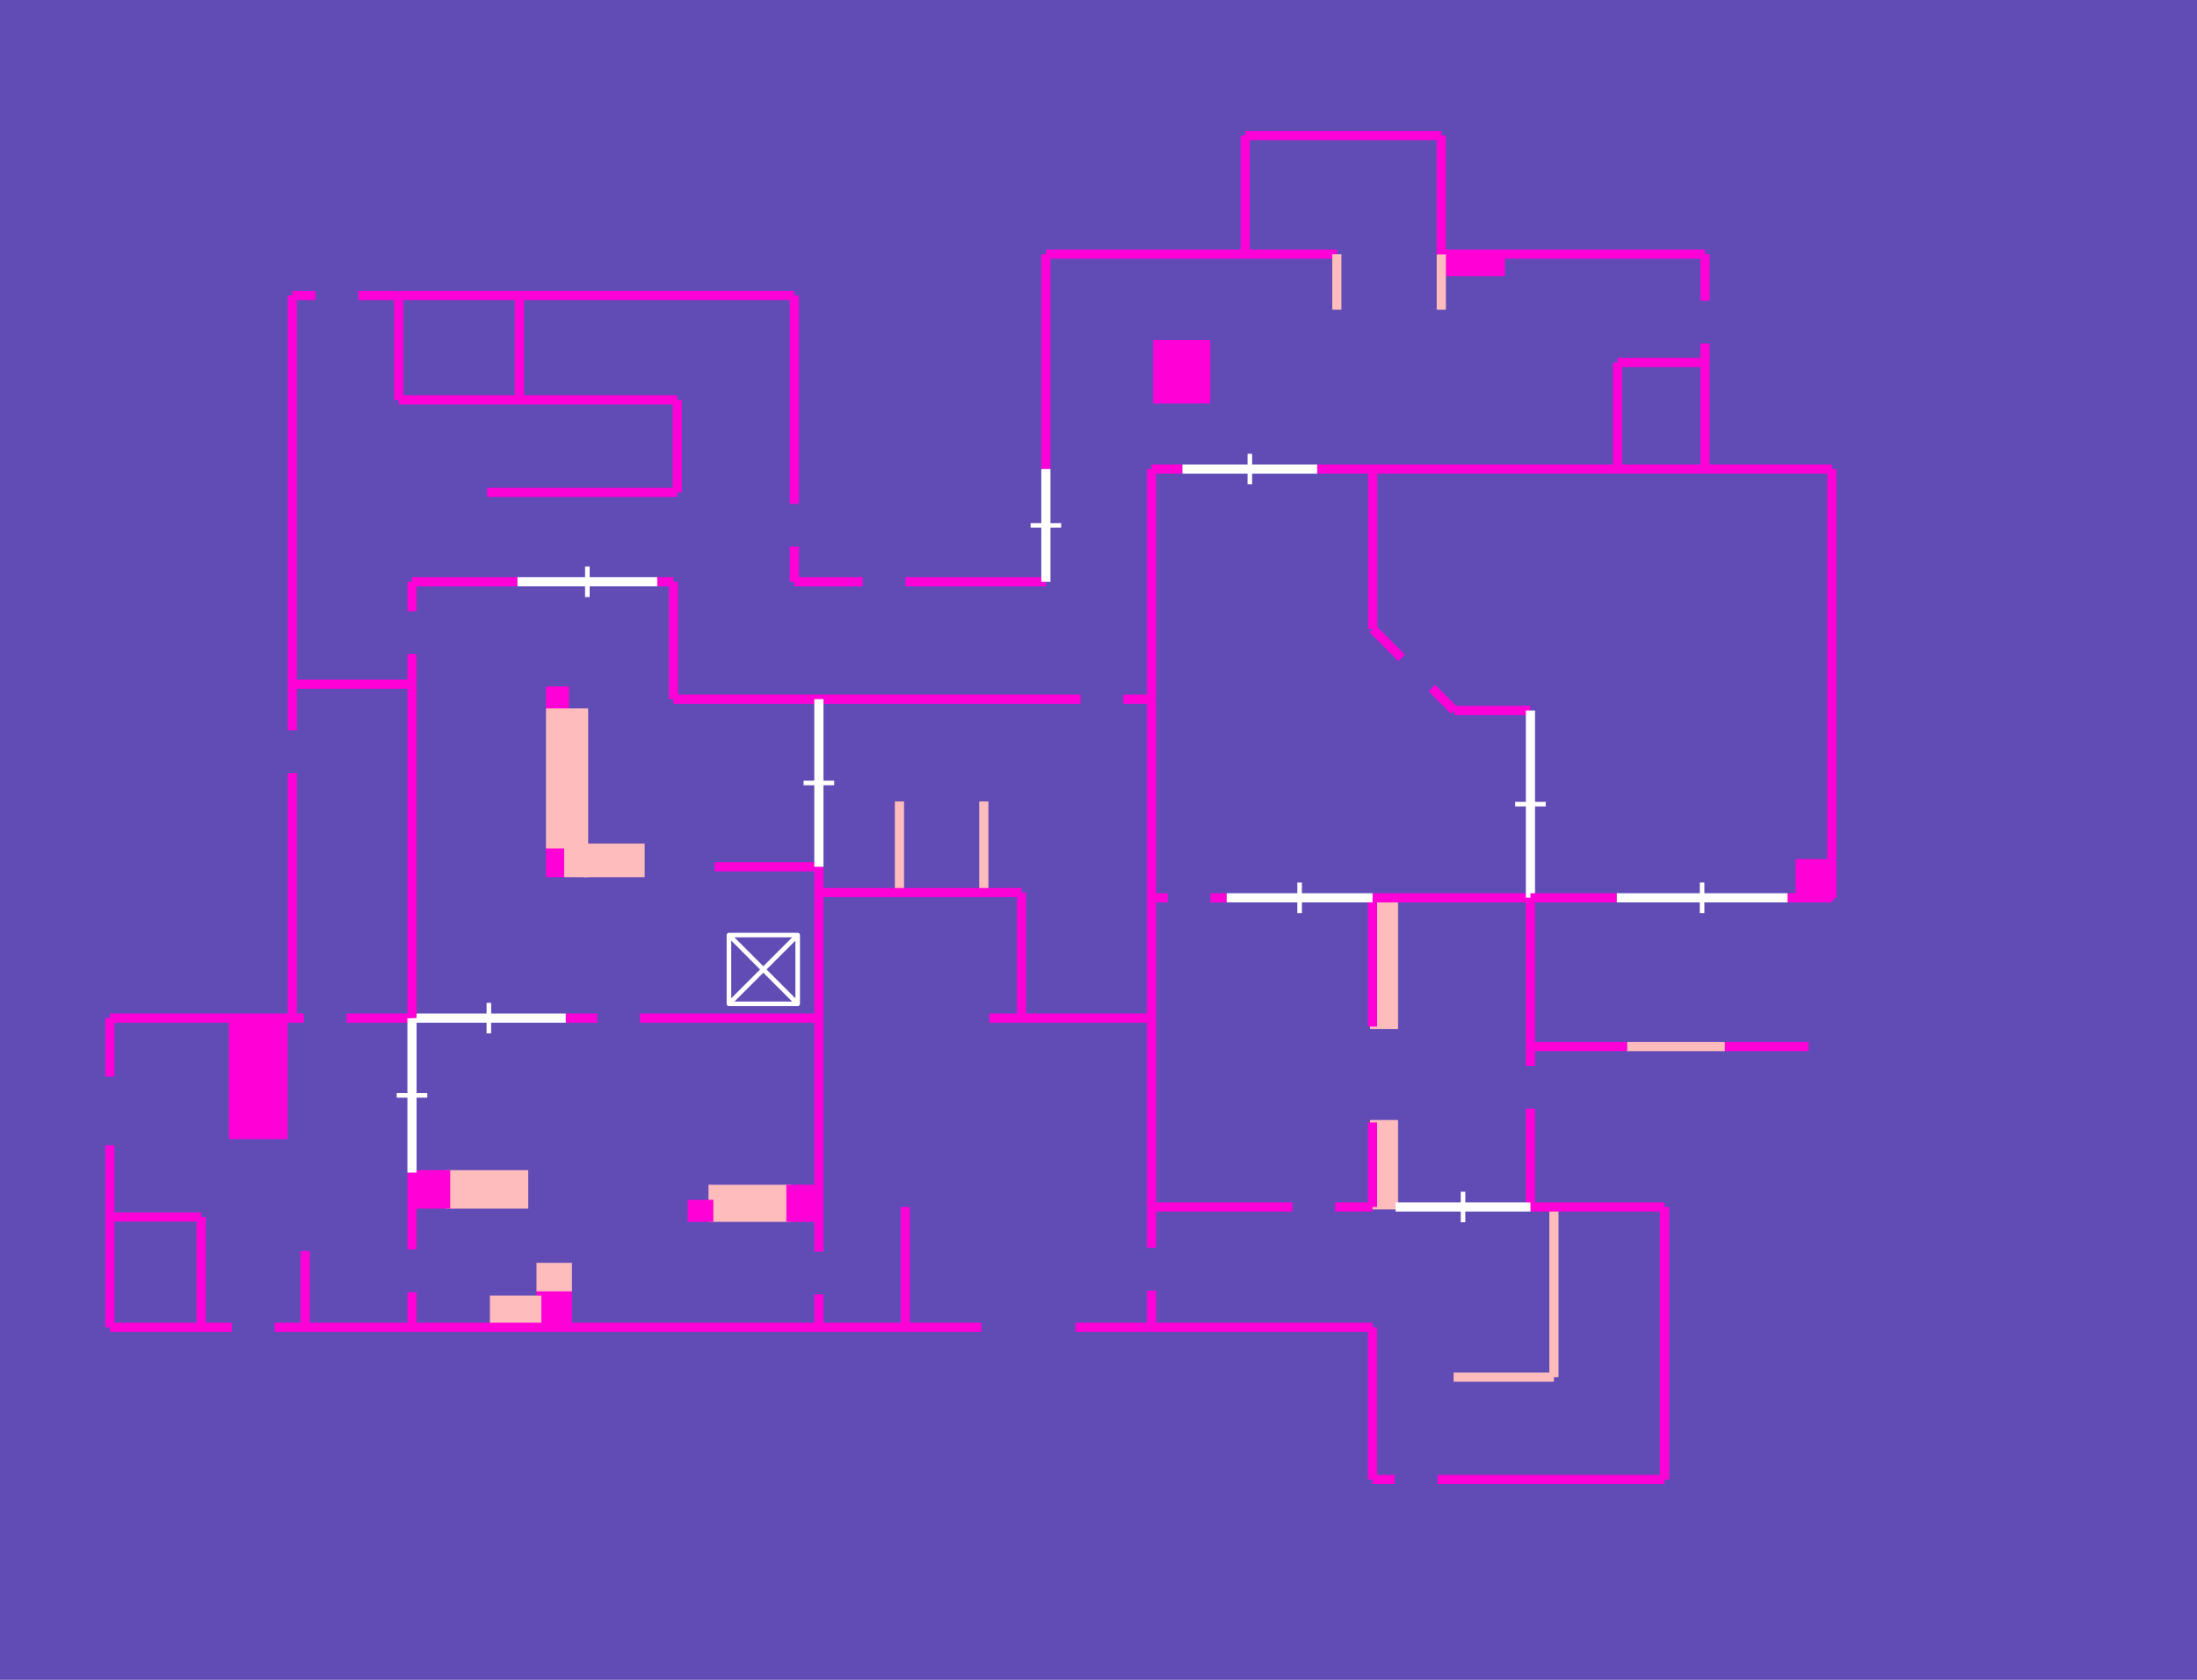
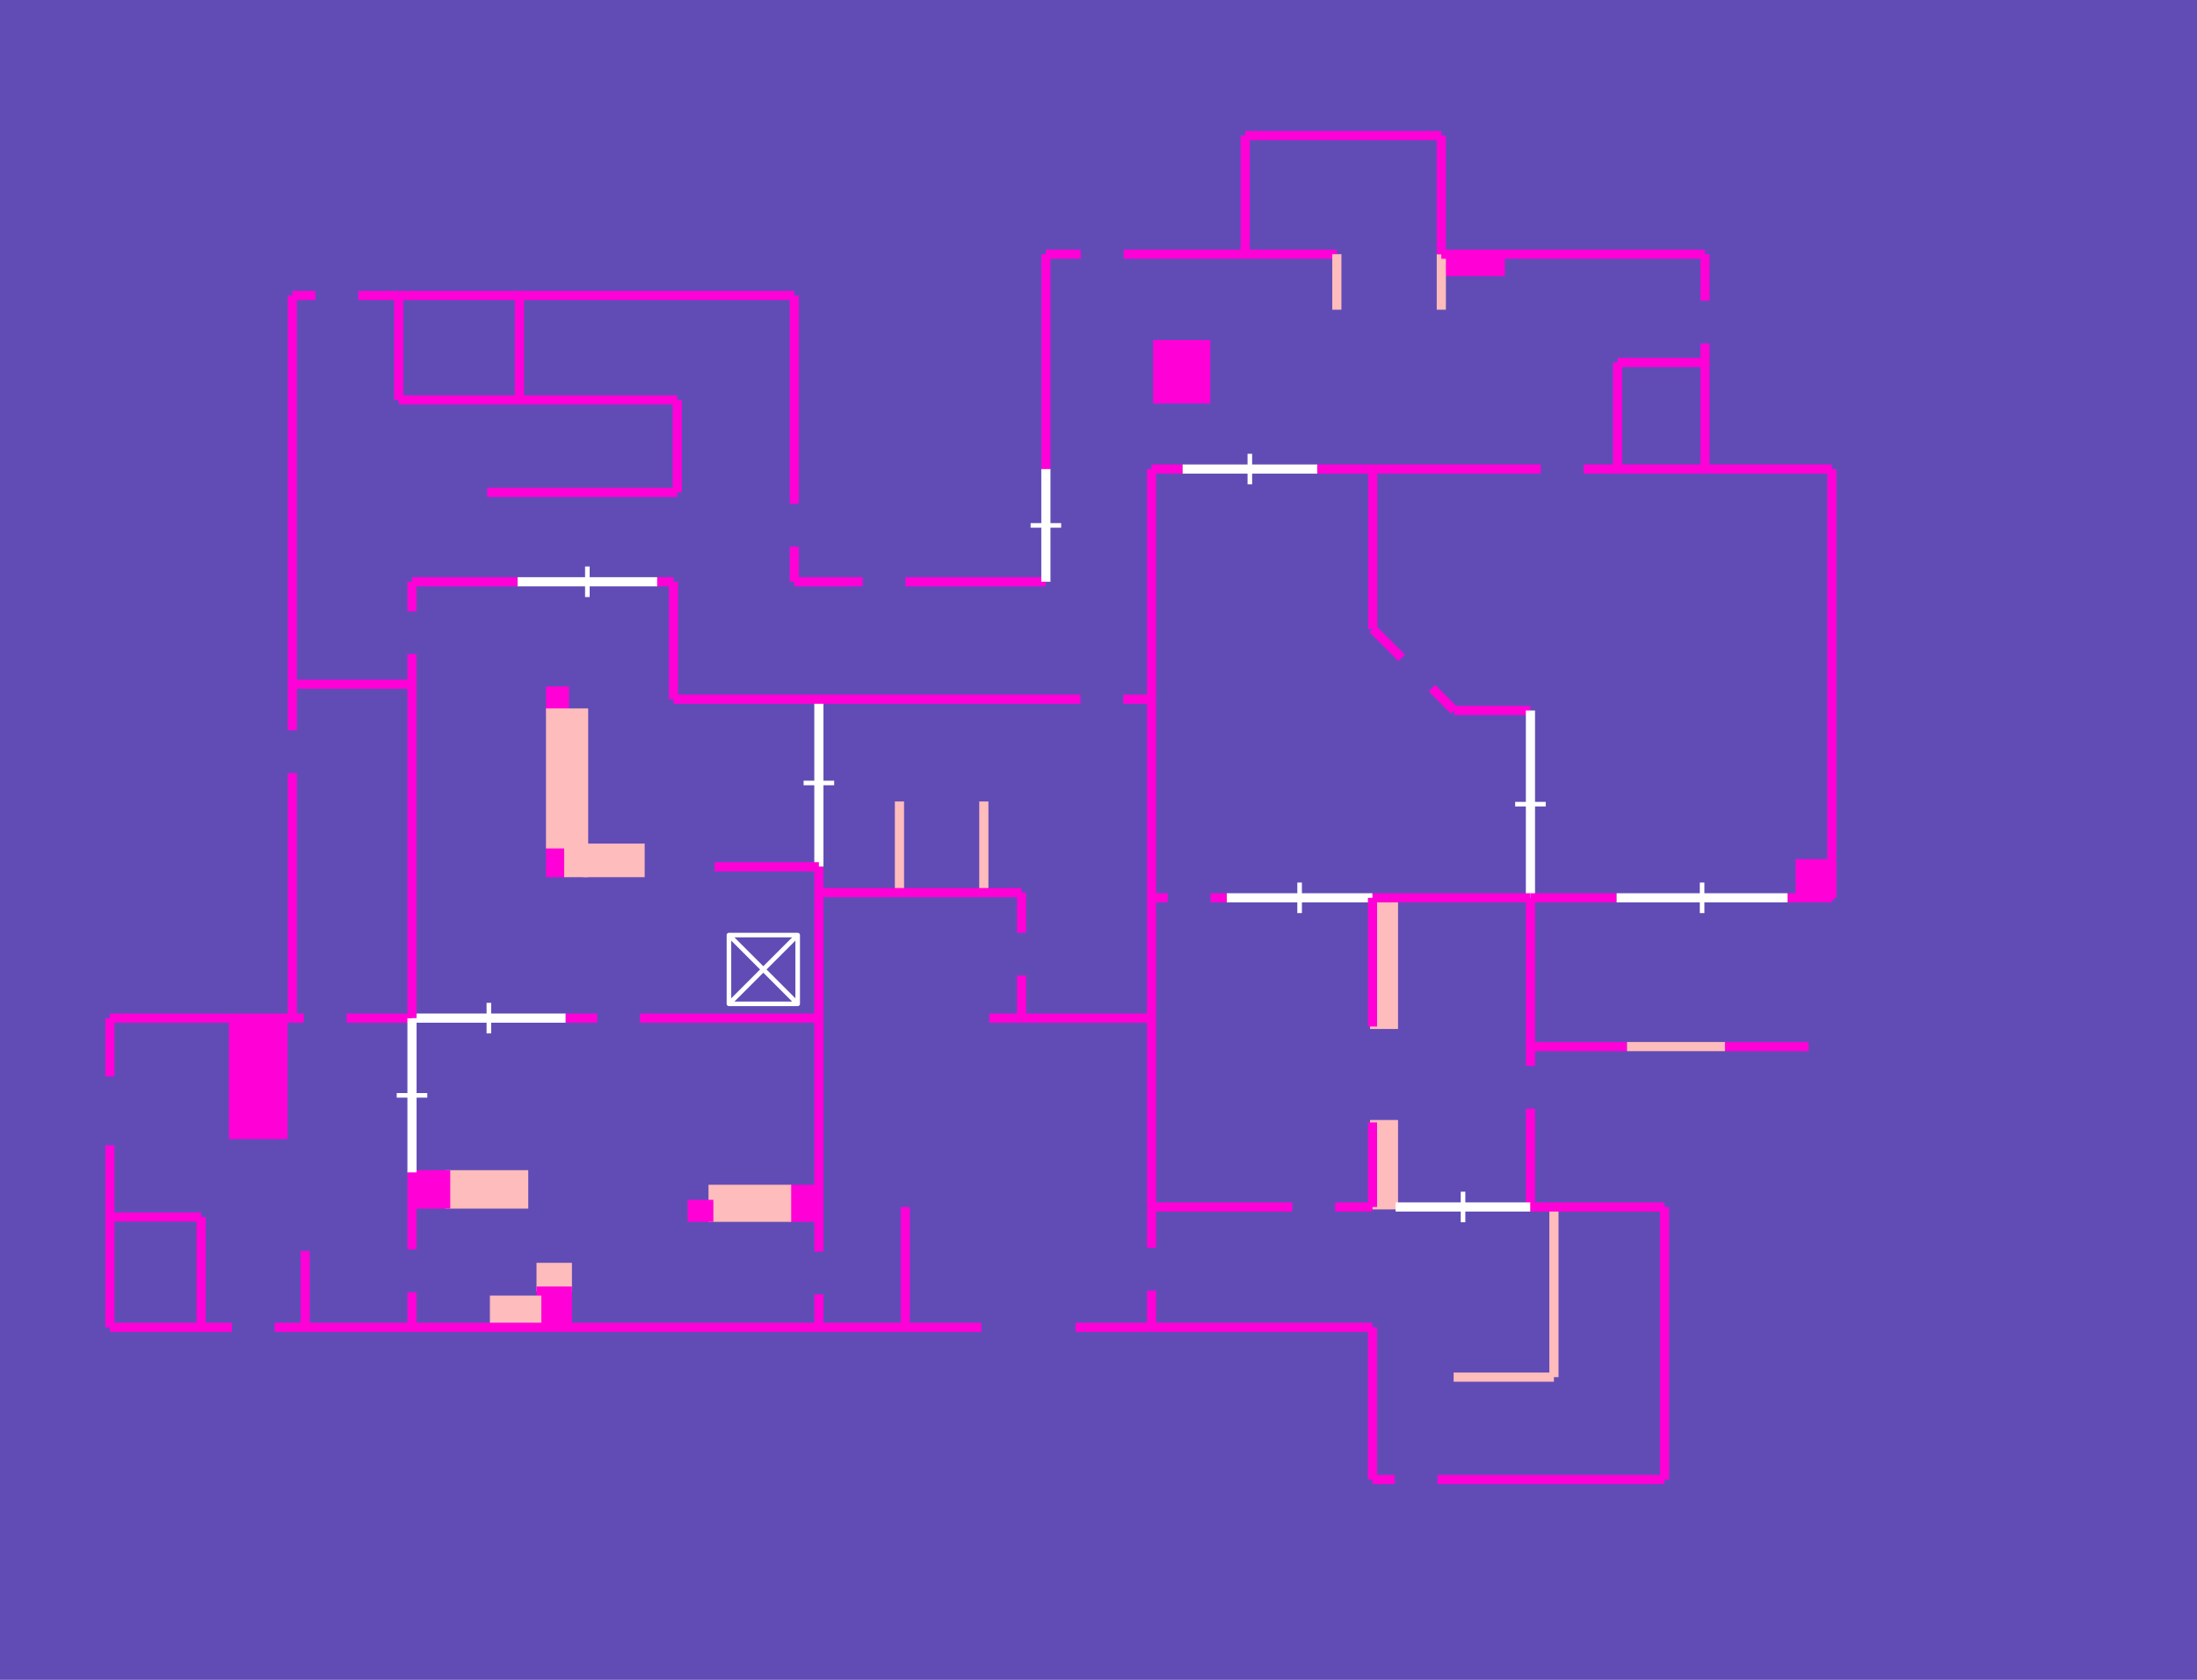
<svg xmlns="http://www.w3.org/2000/svg" viewBox="-20 -90 340 260">
  <rect fill="#614CB6" height="260" width="340" x="-20" y="-90" />
-   <path d="M67.681,-40.948 L64.871,-40.948 L64.871,-45.395 L67.681,-45.395 z" fill="#FF00D7" stroke="#FF00D7" stroke-width="0.75" transform="scale(1, -1)" />
-   <path d="M192.403,-68.889 L195.98,-68.889 L195.98,-48.965 L192.403,-48.965 z" fill="#FFBCBC" stroke="#FFBCBC" stroke-width="0.75" transform="scale(1, -1)" />
-   <path d="M70.647,-40.948 L79.392,-40.948 L79.392,-45.395 L70.647,-45.395 z" fill="#FFBCBC" stroke="#FFBCBC" stroke-width="0.75" transform="scale(1, -1)" />
-   <path d="M166.928,36.995 L158.824,36.995 L158.824,27.922 L166.928,27.922 z" fill="#FF00D7" stroke="#FF00D7" stroke-width="0.75" transform="scale(1, -1)" />
-   <path d="M90.022,-93.754 L102.067,-93.754 L102.067,-98.745 L90.022,-98.745 z" fill="#FFBCBC" stroke="#FFBCBC" stroke-width="0.75" transform="scale(1, -1)" />
  <path d="M192.403,-83.729 L195.98,-83.729 L195.98,-96.816 L192.403,-96.816 z" fill="#FFBCBC" stroke="#FFBCBC" stroke-width="0.75" transform="scale(1, -1)" />
  <path d="M64.871,-16.628 L67.681,-16.628 L67.681,-20.027 L64.871,-20.027 z" fill="#FF00D7" stroke="#FF00D7" stroke-width="0.75" transform="scale(1, -1)" />
-   <path d="M90.022,-96.084 L86.789,-96.084 L86.789,-98.745 L90.022,-98.745 z" fill="#FF00D7" stroke="#FF00D7" stroke-width="0.75" transform="scale(1, -1)" />
+   <path d="M63.402,-105.837 L68.135,-105.837 L68.135,-109.503 L63.402,-109.503 z" fill="#FFBCBC" stroke="#FFBCBC" stroke-width="0.75" transform="scale(1, -1)" />
+   <path d="M192.403,-68.889 L195.98,-68.889 L195.98,-48.965 L192.403,-48.965 z" fill="#FFBCBC" stroke="#FFBCBC" stroke-width="0.75" transform="scale(1, -1)" />
+   <path d="M102.067,-98.745 L106.727,-98.745 L106.727,-93.754 L102.067,-93.754 z" fill="#FF00D7" stroke="#FF00D7" stroke-width="0.75" transform="scale(1, -1)" />
  <path d="M68.135,-109.503 L63.402,-109.503 L63.402,-115.437 L68.135,-115.437 z" fill="#FF00D7" stroke="#FF00D7" stroke-width="0.75" transform="scale(1, -1)" />
-   <path d="M70.647,-40.948 L64.871,-40.948 L64.871,-20.027 L70.647,-20.027 z" fill="#FFBCBC" stroke="#FFBCBC" stroke-width="0.75" transform="scale(1, -1)" />
+   <path d="M70.647,-40.948 L79.392,-40.948 L79.392,-45.395 L70.647,-45.395 z" fill="#FFBCBC" stroke="#FFBCBC" stroke-width="0.75" transform="scale(1, -1)" />
+   <path d="M67.681,-40.948 L64.871,-40.948 L64.871,-45.395 L67.681,-45.395 z" fill="#FF00D7" stroke="#FF00D7" stroke-width="0.75" transform="scale(1, -1)" />
+   <path d="M212.522,47.633 L203.053,47.633 L203.053,50.659 L212.522,50.659 z" fill="#FF00D7" stroke="#FF00D7" stroke-width="0.75" transform="scale(1, -1)" />
+   <path d="M90.022,-93.754 L102.067,-93.754 L102.067,-98.745 L90.022,-98.745 z" fill="#FFBCBC" stroke="#FFBCBC" stroke-width="0.75" transform="scale(1, -1)" />
  <path d="M61.375,-91.495 L49.3,-91.495 L49.3,-96.695 L61.375,-96.695 z" fill="#FFBCBC" stroke="#FFBCBC" stroke-width="0.75" transform="scale(1, -1)" />
-   <path d="M43.759,-91.495 L49.3,-91.495 L49.3,-96.695 L43.759,-96.695 z" fill="#FF00D7" stroke="#FF00D7" stroke-width="0.75" transform="scale(1, -1)" />
+   <path d="M56.191,-110.91 L63.402,-110.91 L63.402,-115.437 L56.191,-115.437 z" fill="#FFBCBC" stroke="#FFBCBC" stroke-width="0.75" transform="scale(1, -1)" />
  <path d="M258.252,-43.347 L263.493,-43.347 L263.493,-48.965 L258.251,-48.965 z" fill="#FF00D7" stroke="#FF00D7" stroke-width="0.75" transform="scale(1, -1)" />
  <path d="M70.647,-45.395 L67.681,-45.395 L67.681,-40.948 L70.647,-40.948 z" fill="#FFBCBC" stroke="#FFBCBC" stroke-width="0.75" transform="scale(1, -1)" />
-   <path d="M56.191,-110.91 L63.402,-110.91 L63.402,-115.437 L56.191,-115.437 z" fill="#FFBCBC" stroke="#FFBCBC" stroke-width="0.75" transform="scale(1, -1)" />
-   <path d="M212.522,47.633 L203.053,47.633 L203.053,50.659 L212.522,50.659 z" fill="#FF00D7" stroke="#FF00D7" stroke-width="0.75" transform="scale(1, -1)" />
-   <path d="M102.067,-98.745 L106.727,-98.745 L106.727,-93.754 L102.067,-93.754 z" fill="#FF00D7" stroke="#FF00D7" stroke-width="0.75" transform="scale(1, -1)" />
+   <path d="M90.022,-96.084 L86.789,-96.084 L86.789,-98.745 L90.022,-98.745 z" fill="#FF00D7" stroke="#FF00D7" stroke-width="0.75" transform="scale(1, -1)" />
+   <path d="M166.928,36.995 L158.824,36.995 L158.824,27.922 L166.928,27.922 z" fill="#FF00D7" stroke="#FF00D7" stroke-width="0.75" transform="scale(1, -1)" />
+   <path d="M70.647,-40.948 L64.871,-40.948 L64.871,-20.027 L70.647,-20.027 z" fill="#FFBCBC" stroke="#FFBCBC" stroke-width="0.75" transform="scale(1, -1)" />
  <path d="M15.8,-85.931 L24.131,-85.931 L24.131,-67.585 L15.8,-67.585 z" fill="#FF00D7" stroke="#FF00D7" stroke-width="0.75" transform="scale(1, -1)" />
-   <path d="M63.402,-105.837 L68.135,-105.837 L68.135,-109.503 L63.402,-109.503 z" fill="#FFBCBC" stroke="#FFBCBC" stroke-width="0.75" transform="scale(1, -1)" />
+   <path d="M43.759,-91.495 L49.3,-91.495 L49.3,-96.695 L43.759,-96.695 z" fill="#FF00D7" stroke="#FF00D7" stroke-width="0.75" transform="scale(1, -1)" />
  <path d="M92.807,-65.373 L103.446,-54.735 L92.807,-54.735 L103.446,-65.373 L92.807,-65.373 L92.807,-54.735 L103.446,-54.735 L103.446,-65.373 z" fill="none" stroke="#FFFFFF" stroke-linejoin="round" stroke-width="0.709" transform="scale(1, -1)" />
+   <path d="M243.857,17.399 L243.857,36.838 z" fill="none" stroke="#FF00D7" stroke-width="1.418" transform="scale(1, -1)" />
+   <path d="M243.857,43.457 L243.857,50.659 z" fill="none" stroke="#FF00D7" stroke-width="1.418" transform="scale(1, -1)" />
+   <path d="M192.403,-83.729 L192.403,-83.729 z" fill="none" stroke="#FF00D7" stroke-width="1.418" transform="scale(1, -1)" />
+   <path d="M216.846,-96.816 L216.846,-81.597 z" fill="none" stroke="#FF00D7" stroke-width="1.418" transform="scale(1, -1)" />
+   <path d="M216.846,-74.977 L216.846,-48.965 z" fill="none" stroke="#FF00D7" stroke-width="1.418" transform="scale(1, -1)" />
+   <path d="M205.06,-19.969 L216.846,-19.969 z" fill="none" stroke="#FF00D7" stroke-width="1.418" transform="scale(1, -1)" />
+   <path d="M25.237,-67.585 L25.237,-29.667 z" fill="none" stroke="#FF00D7" stroke-width="1.418" transform="scale(1, -1)" />
+   <path d="M25.237,-23.047 L25.237,-15.904 z" fill="none" stroke="#FF00D7" stroke-width="1.418" transform="scale(1, -1)" />
+   <path d="M237.593,-96.816 L237.593,-138.998 z" fill="none" stroke="#FF00D7" stroke-width="1.418" transform="scale(1, -1)" />
+   <path d="M220.48,-96.816 L220.48,-123.154 z" fill="none" stroke="#FFBCBC" stroke-width="1.418" transform="scale(1, -1)" />
+   <path d="M25.237,-15.904 L43.759,-15.904 z" fill="none" stroke="#FF00D7" stroke-width="1.418" transform="scale(1, -1)" />
+   <path d="M81.712,-0.045 L60.085,-0.045 z" fill="none" stroke="#FFFFFF" stroke-width="1.418" transform="scale(1, -1)" />
+   <path d="M70.898,2.319 L70.898,-2.41 z" fill="none" stroke="#FFFFFF" stroke-width="0.709" transform="scale(1, -1)" />
+   <path d="M133.101,-67.585 L138.094,-67.585 z" fill="none" stroke="#FF00D7" stroke-width="1.418" transform="scale(1, -1)" />
+   <path d="M162.988,17.399 L183.854,17.399 z" fill="none" stroke="#FFFFFF" stroke-width="1.418" transform="scale(1, -1)" />
+   <path d="M173.421,15.035 L173.421,19.763 z" fill="none" stroke="#FFFFFF" stroke-width="0.709" transform="scale(1, -1)" />
+   <path d="M106.727,-18.218 L106.727,-44.159 z" fill="none" stroke="#FFFFFF" stroke-width="1.418" transform="scale(1, -1)" />
+   <path d="M104.363,-31.188 L109.091,-31.188 z" fill="none" stroke="#FFFFFF" stroke-width="0.709" transform="scale(1, -1)" />
+   <path d="M138.094,-48.157 L138.094,-54.37 z" fill="none" stroke="#FF00D7" stroke-width="1.418" transform="scale(1, -1)" />
+   <path d="M138.094,-60.989 L138.094,-67.585 z" fill="none" stroke="#FF00D7" stroke-width="1.418" transform="scale(1, -1)" />
+   <path d="M43.759,-67.585 L67.55,-67.585 z" fill="none" stroke="#FFFFFF" stroke-width="1.418" transform="scale(1, -1)" />
+   <path d="M55.655,-69.949 L55.655,-65.221 z" fill="none" stroke="#FFFFFF" stroke-width="0.709" transform="scale(1, -1)" />
+   <path d="M172.704,69.017 L172.704,50.659 z" fill="none" stroke="#FF00D7" stroke-width="1.418" transform="scale(1, -1)" />
+   <path d="M81.712,-0.045 L84.228,-0.045 z" fill="none" stroke="#FF00D7" stroke-width="1.418" transform="scale(1, -1)" />
+   <path d="M192.403,-96.816 L192.403,-83.729 z" fill="none" stroke="#FF00D7" stroke-width="1.418" transform="scale(1, -1)" />
+   <path d="M263.493,-48.965 L256.636,-48.965 z" fill="none" stroke="#FF00D7" stroke-width="1.418" transform="scale(1, -1)" />
+   <path d="M106.727,-67.585 L106.727,-44.159 z" fill="none" stroke="#FF00D7" stroke-width="1.418" transform="scale(1, -1)" />
+   <path d="M220.48,-123.154 L204.958,-123.154 z" fill="none" stroke="#FFBCBC" stroke-width="1.418" transform="scale(1, -1)" />
+   <path d="M141.858,-0.045 L120.119,-0.045 z" fill="none" stroke="#FF00D7" stroke-width="1.418" transform="scale(1, -1)" />
+   <path d="M113.5,-0.045 L102.919,-0.045 z" fill="none" stroke="#FF00D7" stroke-width="1.418" transform="scale(1, -1)" />
+   <path d="M25.237,-67.585 L27.028,-67.585 z" fill="none" stroke="#FF00D7" stroke-width="1.418" transform="scale(1, -1)" />
+   <path d="M33.648,-67.585 L43.759,-67.585 z" fill="none" stroke="#FF00D7" stroke-width="1.418" transform="scale(1, -1)" />
+   <path d="M41.7,44.268 L35.448,44.268 z" fill="none" stroke="#FF00D7" stroke-width="1.418" transform="scale(1, -1)" />
+   <path d="M28.829,44.268 L25.237,44.268 z" fill="none" stroke="#FF00D7" stroke-width="1.418" transform="scale(1, -1)" />
+   <path d="M158.213,-18.218 L158.213,17.399 z" fill="none" stroke="#FF00D7" stroke-width="1.418" transform="scale(1, -1)" />
+   <path d="M119.197,-34.053 L119.197,-48.157 z" fill="none" stroke="#FFBCBC" stroke-width="1.418" transform="scale(1, -1)" />
+   <path d="M172.704,50.659 L186.885,50.659 z" fill="none" stroke="#FF00D7" stroke-width="1.418" transform="scale(1, -1)" />
+   <path d="M27.224,-103.63 L27.224,-115.437 z" fill="none" stroke="#FF00D7" stroke-width="1.418" transform="scale(1, -1)" />
+   <path d="M192.443,17.399 L192.443,-7.352 z" fill="none" stroke="#FF00D7" stroke-width="1.418" transform="scale(1, -1)" />
+   <path d="M195.98,-96.816 L216.846,-96.816 z" fill="none" stroke="#FFFFFF" stroke-width="1.418" transform="scale(1, -1)" />
+   <path d="M206.413,-99.18 L206.413,-94.452 z" fill="none" stroke="#FFFFFF" stroke-width="0.709" transform="scale(1, -1)" />
+   <path d="M-2.997,-115.437 L15.89,-115.437 z" fill="none" stroke="#FF00D7" stroke-width="1.418" transform="scale(1, -1)" />
+   <path d="M22.509,-115.437 L43.759,-115.437 z" fill="none" stroke="#FF00D7" stroke-width="1.418" transform="scale(1, -1)" />
  <path d="M131.881,-115.437 L120.098,-115.437 z" fill="none" stroke="#FF00D7" stroke-width="1.418" transform="scale(1, -1)" />
-   <path d="M246.946,-71.991 L231.795,-71.991 z" fill="none" stroke="#FFBCBC" stroke-width="1.418" transform="scale(1, -1)" />
-   <path d="M243.857,17.399 L192.443,17.399 z" fill="none" stroke="#FF00D7" stroke-width="1.418" transform="scale(1, -1)" />
-   <path d="M263.493,-48.965 L256.636,-48.965 z" fill="none" stroke="#FF00D7" stroke-width="1.418" transform="scale(1, -1)" />
+   <path d="M138.094,-67.585 L158.213,-67.585 z" fill="none" stroke="#FF00D7" stroke-width="1.418" transform="scale(1, -1)" />
+   <path d="M216.846,-48.965 L216.846,-19.969 z" fill="none" stroke="#FFFFFF" stroke-width="1.418" transform="scale(1, -1)" />
+   <path d="M219.211,-34.467 L214.482,-34.467 z" fill="none" stroke="#FFFFFF" stroke-width="0.709" transform="scale(1, -1)" />
+   <path d="M192.443,-7.352 L196.922,-11.831 z" fill="none" stroke="#FF00D7" stroke-width="1.418" transform="scale(1, -1)" />
+   <path d="M201.602,-16.512 L205.06,-19.969 z" fill="none" stroke="#FF00D7" stroke-width="1.418" transform="scale(1, -1)" />
+   <path d="M192.403,-48.965 L169.844,-48.965 z" fill="none" stroke="#FFFFFF" stroke-width="1.418" transform="scale(1, -1)" />
+   <path d="M181.124,-46.601 L181.124,-51.33 z" fill="none" stroke="#FFFFFF" stroke-width="0.709" transform="scale(1, -1)" />
+   <path d="M203.053,50.659 L203.053,42.063 z" fill="none" stroke="#FFBCBC" stroke-width="1.418" transform="scale(1, -1)" />
+   <path d="M158.213,-96.816 L180.003,-96.816 z" fill="none" stroke="#FF00D7" stroke-width="1.418" transform="scale(1, -1)" />
+   <path d="M186.623,-96.816 L192.403,-96.816 z" fill="none" stroke="#FF00D7" stroke-width="1.418" transform="scale(1, -1)" />
+   <path d="M183.854,17.399 L192.443,17.399 z" fill="none" stroke="#FF00D7" stroke-width="1.418" transform="scale(1, -1)" />
+   <path d="M243.857,50.659 L203.053,50.659 z" fill="none" stroke="#FF00D7" stroke-width="1.418" transform="scale(1, -1)" />
+   <path d="M60.38,44.268 L60.38,28.1 z" fill="none" stroke="#FF00D7" stroke-width="1.418" transform="scale(1, -1)" />
+   <path d="M186.885,42.063 L186.885,50.659 z" fill="none" stroke="#FFBCBC" stroke-width="1.418" transform="scale(1, -1)" />
+   <path d="M84.804,13.784 L84.804,28.1 z" fill="none" stroke="#FF00D7" stroke-width="1.418" transform="scale(1, -1)" />
+   <path d="M192.403,-68.889 L192.403,-48.965 z" fill="none" stroke="#FF00D7" stroke-width="1.418" transform="scale(1, -1)" />
+   <path d="M158.213,17.399 L162.988,17.399 z" fill="none" stroke="#FF00D7" stroke-width="1.418" transform="scale(1, -1)" />
+   <path d="M243.857,17.399 L225.071,17.399 z" fill="none" stroke="#FF00D7" stroke-width="1.418" transform="scale(1, -1)" />
+   <path d="M218.452,17.399 L192.443,17.399 z" fill="none" stroke="#FF00D7" stroke-width="1.418" transform="scale(1, -1)" />
+   <path d="M11.129,-115.437 L11.129,-98.366 z" fill="none" stroke="#FF00D7" stroke-width="1.418" transform="scale(1, -1)" />
+   <path d="M172.704,50.659 L153.886,50.659 z" fill="none" stroke="#FF00D7" stroke-width="1.418" transform="scale(1, -1)" />
+   <path d="M147.266,50.659 L141.858,50.659 z" fill="none" stroke="#FF00D7" stroke-width="1.418" transform="scale(1, -1)" />
+   <path d="M55.389,13.784 L84.804,13.784 z" fill="none" stroke="#FF00D7" stroke-width="1.418" transform="scale(1, -1)" />
+   <path d="M-2.997,-67.585 L-2.997,-76.63 z" fill="none" stroke="#FF00D7" stroke-width="1.418" transform="scale(1, -1)" />
+   <path d="M-2.997,-87.268 L-2.997,-115.437 z" fill="none" stroke="#FF00D7" stroke-width="1.418" transform="scale(1, -1)" />
+   <path d="M11.129,-98.366 L-2.997,-98.366 z" fill="none" stroke="#FF00D7" stroke-width="1.418" transform="scale(1, -1)" />
+   <path d="M246.946,-71.991 L259.893,-71.991 z" fill="none" stroke="#FF00D7" stroke-width="1.418" transform="scale(1, -1)" />
+   <path d="M263.493,17.399 L263.493,-48.965 z" fill="none" stroke="#FF00D7" stroke-width="1.418" transform="scale(1, -1)" />
+   <path d="M231.795,-71.991 L216.846,-71.991 z" fill="none" stroke="#FF00D7" stroke-width="1.418" transform="scale(1, -1)" />
+   <path d="M216.846,-96.816 L237.593,-96.816 z" fill="none" stroke="#FF00D7" stroke-width="1.418" transform="scale(1, -1)" />
+   <path d="M141.858,50.659 L141.858,17.399 z" fill="none" stroke="#FF00D7" stroke-width="1.418" transform="scale(1, -1)" />
+   <path d="M146.443,-115.437 L158.213,-115.437 z" fill="none" stroke="#FF00D7" stroke-width="1.418" transform="scale(1, -1)" />
+   <path d="M84.804,28.1 L41.7,28.1 z" fill="none" stroke="#FF00D7" stroke-width="1.418" transform="scale(1, -1)" />
+   <path d="M158.213,-96.816 L158.213,-67.585 z" fill="none" stroke="#FF00D7" stroke-width="1.418" transform="scale(1, -1)" />
+   <path d="M41.7,28.1 L41.7,44.268 z" fill="none" stroke="#FF00D7" stroke-width="1.418" transform="scale(1, -1)" />
+   <path d="M132.254,-34.053 L132.254,-48.157 z" fill="none" stroke="#FFBCBC" stroke-width="1.418" transform="scale(1, -1)" />
+   <path d="M158.213,-96.816 L158.213,-103.134 z" fill="none" stroke="#FF00D7" stroke-width="1.418" transform="scale(1, -1)" />
+   <path d="M158.213,-109.753 L158.213,-115.437 z" fill="none" stroke="#FF00D7" stroke-width="1.418" transform="scale(1, -1)" />
+   <path d="M84.228,-18.218 L84.228,-0.045 z" fill="none" stroke="#FF00D7" stroke-width="1.418" transform="scale(1, -1)" />
+   <path d="M60.38,44.268 L41.7,44.268 z" fill="none" stroke="#FF00D7" stroke-width="1.418" transform="scale(1, -1)" />
+   <path d="M102.919,44.268 L102.919,12.018 z" fill="none" stroke="#FF00D7" stroke-width="1.418" transform="scale(1, -1)" />
+   <path d="M102.919,5.398 L102.919,-0.045 z" fill="none" stroke="#FF00D7" stroke-width="1.418" transform="scale(1, -1)" />
+   <path d="M106.727,-44.159 L90.594,-44.159 z" fill="none" stroke="#FF00D7" stroke-width="1.418" transform="scale(1, -1)" />
+   <path d="M243.857,17.399 L263.493,17.399 z" fill="none" stroke="#FF00D7" stroke-width="1.418" transform="scale(1, -1)" />
+   <path d="M230.32,33.897 L243.857,33.897 z" fill="none" stroke="#FF00D7" stroke-width="1.418" transform="scale(1, -1)" />
+   <path d="M230.186,-48.965 L216.846,-48.965 z" fill="none" stroke="#FF00D7" stroke-width="1.418" transform="scale(1, -1)" />
+   <path d="M120.098,-115.437 L120.098,-96.816 z" fill="none" stroke="#FF00D7" stroke-width="1.418" transform="scale(1, -1)" />
+   <path d="M169.844,-48.965 L167.337,-48.965 z" fill="none" stroke="#FF00D7" stroke-width="1.418" transform="scale(1, -1)" />
+   <path d="M160.717,-48.965 L158.213,-48.965 z" fill="none" stroke="#FF00D7" stroke-width="1.418" transform="scale(1, -1)" />
+   <path d="M67.55,-67.585 L72.421,-67.585 z" fill="none" stroke="#FF00D7" stroke-width="1.418" transform="scale(1, -1)" />
+   <path d="M79.04,-67.585 L106.727,-67.585 z" fill="none" stroke="#FF00D7" stroke-width="1.418" transform="scale(1, -1)" />
+   <path d="M60.38,44.268 L102.919,44.268 z" fill="none" stroke="#FF00D7" stroke-width="1.418" transform="scale(1, -1)" />
+   <path d="M138.094,-48.157 L106.727,-48.157 z" fill="none" stroke="#FF00D7" stroke-width="1.418" transform="scale(1, -1)" />
+   <path d="M158.213,-67.585 L158.213,-18.218 z" fill="none" stroke="#FF00D7" stroke-width="1.418" transform="scale(1, -1)" />
+   <path d="M230.32,17.399 L230.32,33.897 z" fill="none" stroke="#FF00D7" stroke-width="1.418" transform="scale(1, -1)" />
+   <path d="M192.403,-115.437 L192.403,-138.998 z" fill="none" stroke="#FF00D7" stroke-width="1.418" transform="scale(1, -1)" />
+   <path d="M25.237,-15.904 L25.237,44.268 z" fill="none" stroke="#FF00D7" stroke-width="1.418" transform="scale(1, -1)" />
+   <path d="M141.858,17.399 L141.858,-0.045 z" fill="none" stroke="#FFFFFF" stroke-width="1.418" transform="scale(1, -1)" />
+   <path d="M139.494,8.677 L144.222,8.677 z" fill="none" stroke="#FFFFFF" stroke-width="0.709" transform="scale(1, -1)" />
  <path d="M237.593,-138.998 L202.465,-138.998 z" fill="none" stroke="#FF00D7" stroke-width="1.418" transform="scale(1, -1)" />
  <path d="M195.845,-138.998 L192.403,-138.998 z" fill="none" stroke="#FF00D7" stroke-width="1.418" transform="scale(1, -1)" />
-   <path d="M-2.997,-67.585 L-2.997,-76.63 z" fill="none" stroke="#FF00D7" stroke-width="1.418" transform="scale(1, -1)" />
-   <path d="M-2.997,-87.268 L-2.997,-115.437 z" fill="none" stroke="#FF00D7" stroke-width="1.418" transform="scale(1, -1)" />
-   <path d="M11.129,-115.437 L11.129,-98.366 z" fill="none" stroke="#FF00D7" stroke-width="1.418" transform="scale(1, -1)" />
-   <path d="M192.403,-83.729 L192.403,-83.729 z" fill="none" stroke="#FF00D7" stroke-width="1.418" transform="scale(1, -1)" />
-   <path d="M246.946,-71.991 L259.893,-71.991 z" fill="none" stroke="#FF00D7" stroke-width="1.418" transform="scale(1, -1)" />
-   <path d="M192.443,17.399 L192.443,-7.352 z" fill="none" stroke="#FF00D7" stroke-width="1.418" transform="scale(1, -1)" />
+   <path d="M43.759,-91.495 L43.759,-67.585 z" fill="none" stroke="#FFFFFF" stroke-width="1.418" transform="scale(1, -1)" />
+   <path d="M46.124,-79.54 L41.395,-79.54 z" fill="none" stroke="#FFFFFF" stroke-width="0.709" transform="scale(1, -1)" />
+   <path d="M246.946,-71.991 L231.795,-71.991 z" fill="none" stroke="#FFBCBC" stroke-width="1.418" transform="scale(1, -1)" />
  <path d="M43.759,-0.045 L43.759,-4.614 z" fill="none" stroke="#FF00D7" stroke-width="1.418" transform="scale(1, -1)" />
  <path d="M43.759,-11.233 L43.759,-15.904 z" fill="none" stroke="#FF00D7" stroke-width="1.418" transform="scale(1, -1)" />
-   <path d="M84.804,13.784 L84.804,28.1 z" fill="none" stroke="#FF00D7" stroke-width="1.418" transform="scale(1, -1)" />
-   <path d="M132.254,-34.053 L132.254,-48.157 z" fill="none" stroke="#FFBCBC" stroke-width="1.418" transform="scale(1, -1)" />
+   <path d="M43.759,-0.045 L60.085,-0.045 z" fill="none" stroke="#FF00D7" stroke-width="1.418" transform="scale(1, -1)" />
+   <path d="M203.053,50.659 L203.053,69.017 z" fill="none" stroke="#FF00D7" stroke-width="1.418" transform="scale(1, -1)" />
+   <path d="M43.759,-15.904 L43.759,-67.585 z" fill="none" stroke="#FF00D7" stroke-width="1.418" transform="scale(1, -1)" />
+   <path d="M158.213,-115.437 L192.403,-115.437 z" fill="none" stroke="#FF00D7" stroke-width="1.418" transform="scale(1, -1)" />
+   <path d="M-2.997,-67.585 L25.237,-67.585 z" fill="none" stroke="#FF00D7" stroke-width="1.418" transform="scale(1, -1)" />
+   <path d="M192.403,-48.965 L216.846,-48.965 z" fill="none" stroke="#FF00D7" stroke-width="1.418" transform="scale(1, -1)" />
+   <path d="M106.727,-115.437 L106.727,-110.345 z" fill="none" stroke="#FF00D7" stroke-width="1.418" transform="scale(1, -1)" />
+   <path d="M106.727,-103.725 L106.727,-67.585 z" fill="none" stroke="#FF00D7" stroke-width="1.418" transform="scale(1, -1)" />
+   <path d="M203.053,69.017 L172.704,69.017 z" fill="none" stroke="#FF00D7" stroke-width="1.418" transform="scale(1, -1)" />
  <path d="M84.228,-18.218 L147.216,-18.218 z" fill="none" stroke="#FF00D7" stroke-width="1.418" transform="scale(1, -1)" />
  <path d="M153.836,-18.218 L158.213,-18.218 z" fill="none" stroke="#FF00D7" stroke-width="1.418" transform="scale(1, -1)" />
-   <path d="M102.919,44.268 L102.919,12.018 z" fill="none" stroke="#FF00D7" stroke-width="1.418" transform="scale(1, -1)" />
-   <path d="M102.919,5.398 L102.919,-0.045 z" fill="none" stroke="#FF00D7" stroke-width="1.418" transform="scale(1, -1)" />
-   <path d="M230.32,17.399 L230.32,33.897 z" fill="none" stroke="#FF00D7" stroke-width="1.418" transform="scale(1, -1)" />
-   <path d="M158.213,17.399 L162.988,17.399 z" fill="none" stroke="#FF00D7" stroke-width="1.418" transform="scale(1, -1)" />
-   <path d="M25.237,-67.585 L27.028,-67.585 z" fill="none" stroke="#FF00D7" stroke-width="1.418" transform="scale(1, -1)" />
-   <path d="M33.648,-67.585 L43.759,-67.585 z" fill="none" stroke="#FF00D7" stroke-width="1.418" transform="scale(1, -1)" />
-   <path d="M192.403,-96.816 L192.403,-83.729 z" fill="none" stroke="#FF00D7" stroke-width="1.418" transform="scale(1, -1)" />
-   <path d="M158.213,-67.585 L158.213,-18.218 z" fill="none" stroke="#FF00D7" stroke-width="1.418" transform="scale(1, -1)" />
-   <path d="M192.403,-115.437 L192.403,-138.998 z" fill="none" stroke="#FF00D7" stroke-width="1.418" transform="scale(1, -1)" />
-   <path d="M141.858,50.659 L141.858,17.399 z" fill="none" stroke="#FF00D7" stroke-width="1.418" transform="scale(1, -1)" />
-   <path d="M81.712,-0.045 L84.228,-0.045 z" fill="none" stroke="#FF00D7" stroke-width="1.418" transform="scale(1, -1)" />
-   <path d="M243.857,50.659 L203.053,50.659 z" fill="none" stroke="#FF00D7" stroke-width="1.418" transform="scale(1, -1)" />
-   <path d="M141.858,-0.045 L120.119,-0.045 z" fill="none" stroke="#FF00D7" stroke-width="1.418" transform="scale(1, -1)" />
-   <path d="M113.5,-0.045 L102.919,-0.045 z" fill="none" stroke="#FF00D7" stroke-width="1.418" transform="scale(1, -1)" />
-   <path d="M60.38,44.268 L41.7,44.268 z" fill="none" stroke="#FF00D7" stroke-width="1.418" transform="scale(1, -1)" />
-   <path d="M172.704,50.659 L186.885,50.659 z" fill="none" stroke="#FF00D7" stroke-width="1.418" transform="scale(1, -1)" />
-   <path d="M220.48,-96.816 L220.48,-123.154 z" fill="none" stroke="#FFBCBC" stroke-width="1.418" transform="scale(1, -1)" />
-   <path d="M237.593,-96.816 L237.593,-138.998 z" fill="none" stroke="#FF00D7" stroke-width="1.418" transform="scale(1, -1)" />
-   <path d="M172.704,69.017 L172.704,50.659 z" fill="none" stroke="#FF00D7" stroke-width="1.418" transform="scale(1, -1)" />
-   <path d="M162.988,17.399 L183.854,17.399 z" fill="none" stroke="#FFFFFF" stroke-width="1.418" transform="scale(1, -1)" />
-   <path d="M173.421,15.035 L173.421,19.763 z" fill="none" stroke="#FFFFFF" stroke-width="0.709" transform="scale(1, -1)" />
-   <path d="M172.704,50.659 L141.858,50.659 z" fill="none" stroke="#FF00D7" stroke-width="1.418" transform="scale(1, -1)" />
-   <path d="M41.7,44.268 L35.448,44.268 z" fill="none" stroke="#FF00D7" stroke-width="1.418" transform="scale(1, -1)" />
-   <path d="M28.829,44.268 L25.237,44.268 z" fill="none" stroke="#FF00D7" stroke-width="1.418" transform="scale(1, -1)" />
-   <path d="M43.759,-115.437 L120.098,-115.437 z" fill="none" stroke="#FF00D7" stroke-width="1.418" transform="scale(1, -1)" />
-   <path d="M183.854,17.399 L192.443,17.399 z" fill="none" stroke="#FF00D7" stroke-width="1.418" transform="scale(1, -1)" />
-   <path d="M138.094,-67.585 L158.213,-67.585 z" fill="none" stroke="#FF00D7" stroke-width="1.418" transform="scale(1, -1)" />
-   <path d="M205.06,-19.969 L216.846,-19.969 z" fill="none" stroke="#FF00D7" stroke-width="1.418" transform="scale(1, -1)" />
-   <path d="M192.403,-48.965 L216.846,-48.965 z" fill="none" stroke="#FF00D7" stroke-width="1.418" transform="scale(1, -1)" />
-   <path d="M169.844,-48.965 L167.337,-48.965 z" fill="none" stroke="#FF00D7" stroke-width="1.418" transform="scale(1, -1)" />
-   <path d="M160.717,-48.965 L158.213,-48.965 z" fill="none" stroke="#FF00D7" stroke-width="1.418" transform="scale(1, -1)" />
-   <path d="M106.727,-44.159 L90.594,-44.159 z" fill="none" stroke="#FF00D7" stroke-width="1.418" transform="scale(1, -1)" />
-   <path d="M60.38,44.268 L60.38,28.1 z" fill="none" stroke="#FF00D7" stroke-width="1.418" transform="scale(1, -1)" />
-   <path d="M106.727,-115.437 L106.727,-110.345 z" fill="none" stroke="#FF00D7" stroke-width="1.418" transform="scale(1, -1)" />
-   <path d="M106.727,-103.725 L106.727,-67.585 z" fill="none" stroke="#FF00D7" stroke-width="1.418" transform="scale(1, -1)" />
-   <path d="M146.443,-115.437 L158.213,-115.437 z" fill="none" stroke="#FF00D7" stroke-width="1.418" transform="scale(1, -1)" />
-   <path d="M84.804,28.1 L41.7,28.1 z" fill="none" stroke="#FF00D7" stroke-width="1.418" transform="scale(1, -1)" />
-   <path d="M192.403,-68.889 L192.403,-48.965 z" fill="none" stroke="#FF00D7" stroke-width="1.418" transform="scale(1, -1)" />
-   <path d="M67.55,-67.585 L72.421,-67.585 z" fill="none" stroke="#FF00D7" stroke-width="1.418" transform="scale(1, -1)" />
-   <path d="M79.04,-67.585 L106.727,-67.585 z" fill="none" stroke="#FF00D7" stroke-width="1.418" transform="scale(1, -1)" />
  <path d="M230.186,-48.965 L256.636,-48.965 z" fill="none" stroke="#FFFFFF" stroke-width="1.418" transform="scale(1, -1)" />
  <path d="M243.411,-51.33 L243.411,-46.601 z" fill="none" stroke="#FFFFFF" stroke-width="0.709" transform="scale(1, -1)" />
-   <path d="M186.885,42.063 L186.885,50.659 z" fill="none" stroke="#FFBCBC" stroke-width="1.418" transform="scale(1, -1)" />
-   <path d="M25.237,-15.904 L25.237,44.268 z" fill="none" stroke="#FF00D7" stroke-width="1.418" transform="scale(1, -1)" />
-   <path d="M220.48,-123.154 L204.958,-123.154 z" fill="none" stroke="#FFBCBC" stroke-width="1.418" transform="scale(1, -1)" />
-   <path d="M231.795,-71.991 L216.846,-71.991 z" fill="none" stroke="#FF00D7" stroke-width="1.418" transform="scale(1, -1)" />
-   <path d="M119.197,-34.053 L119.197,-48.157 z" fill="none" stroke="#FFBCBC" stroke-width="1.418" transform="scale(1, -1)" />
-   <path d="M106.727,-67.585 L106.727,-44.159 z" fill="none" stroke="#FF00D7" stroke-width="1.418" transform="scale(1, -1)" />
-   <path d="M216.846,-96.816 L237.593,-96.816 z" fill="none" stroke="#FF00D7" stroke-width="1.418" transform="scale(1, -1)" />
-   <path d="M216.846,-48.965 L216.846,-19.969 z" fill="none" stroke="#FFFFFF" stroke-width="1.418" transform="scale(1, -1)" />
-   <path d="M219.211,-34.467 L214.482,-34.467 z" fill="none" stroke="#FFFFFF" stroke-width="0.709" transform="scale(1, -1)" />
-   <path d="M120.098,-115.437 L120.098,-96.816 z" fill="none" stroke="#FF00D7" stroke-width="1.418" transform="scale(1, -1)" />
-   <path d="M203.053,50.659 L203.053,42.063 z" fill="none" stroke="#FFBCBC" stroke-width="1.418" transform="scale(1, -1)" />
-   <path d="M158.213,-96.816 L158.213,-103.134 z" fill="none" stroke="#FF00D7" stroke-width="1.418" transform="scale(1, -1)" />
-   <path d="M158.213,-109.753 L158.213,-115.437 z" fill="none" stroke="#FF00D7" stroke-width="1.418" transform="scale(1, -1)" />
-   <path d="M11.129,-98.366 L-2.997,-98.366 z" fill="none" stroke="#FF00D7" stroke-width="1.418" transform="scale(1, -1)" />
-   <path d="M25.237,-15.904 L43.759,-15.904 z" fill="none" stroke="#FF00D7" stroke-width="1.418" transform="scale(1, -1)" />
-   <path d="M43.759,-0.045 L60.085,-0.045 z" fill="none" stroke="#FF00D7" stroke-width="1.418" transform="scale(1, -1)" />
-   <path d="M138.094,-48.157 L106.727,-48.157 z" fill="none" stroke="#FF00D7" stroke-width="1.418" transform="scale(1, -1)" />
-   <path d="M158.213,-96.816 L180.003,-96.816 z" fill="none" stroke="#FF00D7" stroke-width="1.418" transform="scale(1, -1)" />
-   <path d="M186.623,-96.816 L192.403,-96.816 z" fill="none" stroke="#FF00D7" stroke-width="1.418" transform="scale(1, -1)" />
+   <path d="M43.759,-115.437 L120.098,-115.437 z" fill="none" stroke="#FF00D7" stroke-width="1.418" transform="scale(1, -1)" />
  <path d="M43.759,-115.437 L43.759,-110.013 z" fill="none" stroke="#FF00D7" stroke-width="1.418" transform="scale(1, -1)" />
  <path d="M43.759,-103.393 L43.759,-91.495 z" fill="none" stroke="#FF00D7" stroke-width="1.418" transform="scale(1, -1)" />
-   <path d="M-2.997,-67.585 L25.237,-67.585 z" fill="none" stroke="#FF00D7" stroke-width="1.418" transform="scale(1, -1)" />
-   <path d="M192.443,-7.352 L196.922,-11.831 z" fill="none" stroke="#FF00D7" stroke-width="1.418" transform="scale(1, -1)" />
-   <path d="M201.602,-16.512 L205.06,-19.969 z" fill="none" stroke="#FF00D7" stroke-width="1.418" transform="scale(1, -1)" />
-   <path d="M-2.997,-115.437 L15.89,-115.437 z" fill="none" stroke="#FF00D7" stroke-width="1.418" transform="scale(1, -1)" />
-   <path d="M22.509,-115.437 L43.759,-115.437 z" fill="none" stroke="#FF00D7" stroke-width="1.418" transform="scale(1, -1)" />
-   <path d="M138.094,-48.157 L138.094,-67.585 z" fill="none" stroke="#FF00D7" stroke-width="1.418" transform="scale(1, -1)" />
-   <path d="M27.224,-103.63 L27.224,-115.437 z" fill="none" stroke="#FF00D7" stroke-width="1.418" transform="scale(1, -1)" />
-   <path d="M158.213,-115.437 L192.403,-115.437 z" fill="none" stroke="#FF00D7" stroke-width="1.418" transform="scale(1, -1)" />
-   <path d="M84.228,-18.218 L84.228,-0.045 z" fill="none" stroke="#FF00D7" stroke-width="1.418" transform="scale(1, -1)" />
-   <path d="M216.846,-96.816 L216.846,-81.597 z" fill="none" stroke="#FF00D7" stroke-width="1.418" transform="scale(1, -1)" />
-   <path d="M216.846,-74.977 L216.846,-48.965 z" fill="none" stroke="#FF00D7" stroke-width="1.418" transform="scale(1, -1)" />
-   <path d="M81.712,-0.045 L60.085,-0.045 z" fill="none" stroke="#FFFFFF" stroke-width="1.418" transform="scale(1, -1)" />
-   <path d="M70.898,2.319 L70.898,-2.41 z" fill="none" stroke="#FFFFFF" stroke-width="0.709" transform="scale(1, -1)" />
-   <path d="M43.759,-91.495 L43.759,-67.585 z" fill="none" stroke="#FFFFFF" stroke-width="1.418" transform="scale(1, -1)" />
-   <path d="M46.124,-79.54 L41.395,-79.54 z" fill="none" stroke="#FFFFFF" stroke-width="0.709" transform="scale(1, -1)" />
-   <path d="M43.759,-67.585 L67.55,-67.585 z" fill="none" stroke="#FFFFFF" stroke-width="1.418" transform="scale(1, -1)" />
-   <path d="M55.655,-69.949 L55.655,-65.221 z" fill="none" stroke="#FFFFFF" stroke-width="0.709" transform="scale(1, -1)" />
-   <path d="M195.98,-96.816 L216.846,-96.816 z" fill="none" stroke="#FFFFFF" stroke-width="1.418" transform="scale(1, -1)" />
-   <path d="M206.413,-99.18 L206.413,-94.452 z" fill="none" stroke="#FFFFFF" stroke-width="0.709" transform="scale(1, -1)" />
-   <path d="M158.213,-96.816 L158.213,-67.585 z" fill="none" stroke="#FF00D7" stroke-width="1.418" transform="scale(1, -1)" />
-   <path d="M55.389,13.784 L84.804,13.784 z" fill="none" stroke="#FF00D7" stroke-width="1.418" transform="scale(1, -1)" />
-   <path d="M43.759,-15.904 L43.759,-67.585 z" fill="none" stroke="#FF00D7" stroke-width="1.418" transform="scale(1, -1)" />
-   <path d="M203.053,69.017 L172.704,69.017 z" fill="none" stroke="#FF00D7" stroke-width="1.418" transform="scale(1, -1)" />
-   <path d="M243.857,17.399 L243.857,36.838 z" fill="none" stroke="#FF00D7" stroke-width="1.418" transform="scale(1, -1)" />
-   <path d="M243.857,43.457 L243.857,50.659 z" fill="none" stroke="#FF00D7" stroke-width="1.418" transform="scale(1, -1)" />
-   <path d="M203.053,50.659 L203.053,69.017 z" fill="none" stroke="#FF00D7" stroke-width="1.418" transform="scale(1, -1)" />
-   <path d="M230.32,33.897 L243.857,33.897 z" fill="none" stroke="#FF00D7" stroke-width="1.418" transform="scale(1, -1)" />
-   <path d="M230.186,-48.965 L216.846,-48.965 z" fill="none" stroke="#FF00D7" stroke-width="1.418" transform="scale(1, -1)" />
-   <path d="M25.237,-67.585 L25.237,-29.667 z" fill="none" stroke="#FF00D7" stroke-width="1.418" transform="scale(1, -1)" />
-   <path d="M25.237,-23.047 L25.237,-15.904 z" fill="none" stroke="#FF00D7" stroke-width="1.418" transform="scale(1, -1)" />
-   <path d="M263.493,17.399 L263.493,-48.965 z" fill="none" stroke="#FF00D7" stroke-width="1.418" transform="scale(1, -1)" />
-   <path d="M158.213,-18.218 L158.213,17.399 z" fill="none" stroke="#FF00D7" stroke-width="1.418" transform="scale(1, -1)" />
-   <path d="M243.857,17.399 L263.493,17.399 z" fill="none" stroke="#FF00D7" stroke-width="1.418" transform="scale(1, -1)" />
-   <path d="M106.727,-18.218 L106.727,-44.159 z" fill="none" stroke="#FFFFFF" stroke-width="1.418" transform="scale(1, -1)" />
-   <path d="M104.363,-31.188 L109.091,-31.188 z" fill="none" stroke="#FFFFFF" stroke-width="0.709" transform="scale(1, -1)" />
-   <path d="M133.101,-67.585 L138.094,-67.585 z" fill="none" stroke="#FF00D7" stroke-width="1.418" transform="scale(1, -1)" />
-   <path d="M41.7,28.1 L41.7,44.268 z" fill="none" stroke="#FF00D7" stroke-width="1.418" transform="scale(1, -1)" />
-   <path d="M60.38,44.268 L102.919,44.268 z" fill="none" stroke="#FF00D7" stroke-width="1.418" transform="scale(1, -1)" />
-   <path d="M192.403,-48.965 L169.844,-48.965 z" fill="none" stroke="#FFFFFF" stroke-width="1.418" transform="scale(1, -1)" />
-   <path d="M181.124,-46.601 L181.124,-51.33 z" fill="none" stroke="#FFFFFF" stroke-width="0.709" transform="scale(1, -1)" />
-   <path d="M141.858,17.399 L141.858,-0.045 z" fill="none" stroke="#FFFFFF" stroke-width="1.418" transform="scale(1, -1)" />
-   <path d="M139.494,8.677 L144.222,8.677 z" fill="none" stroke="#FFFFFF" stroke-width="0.709" transform="scale(1, -1)" />
</svg>
